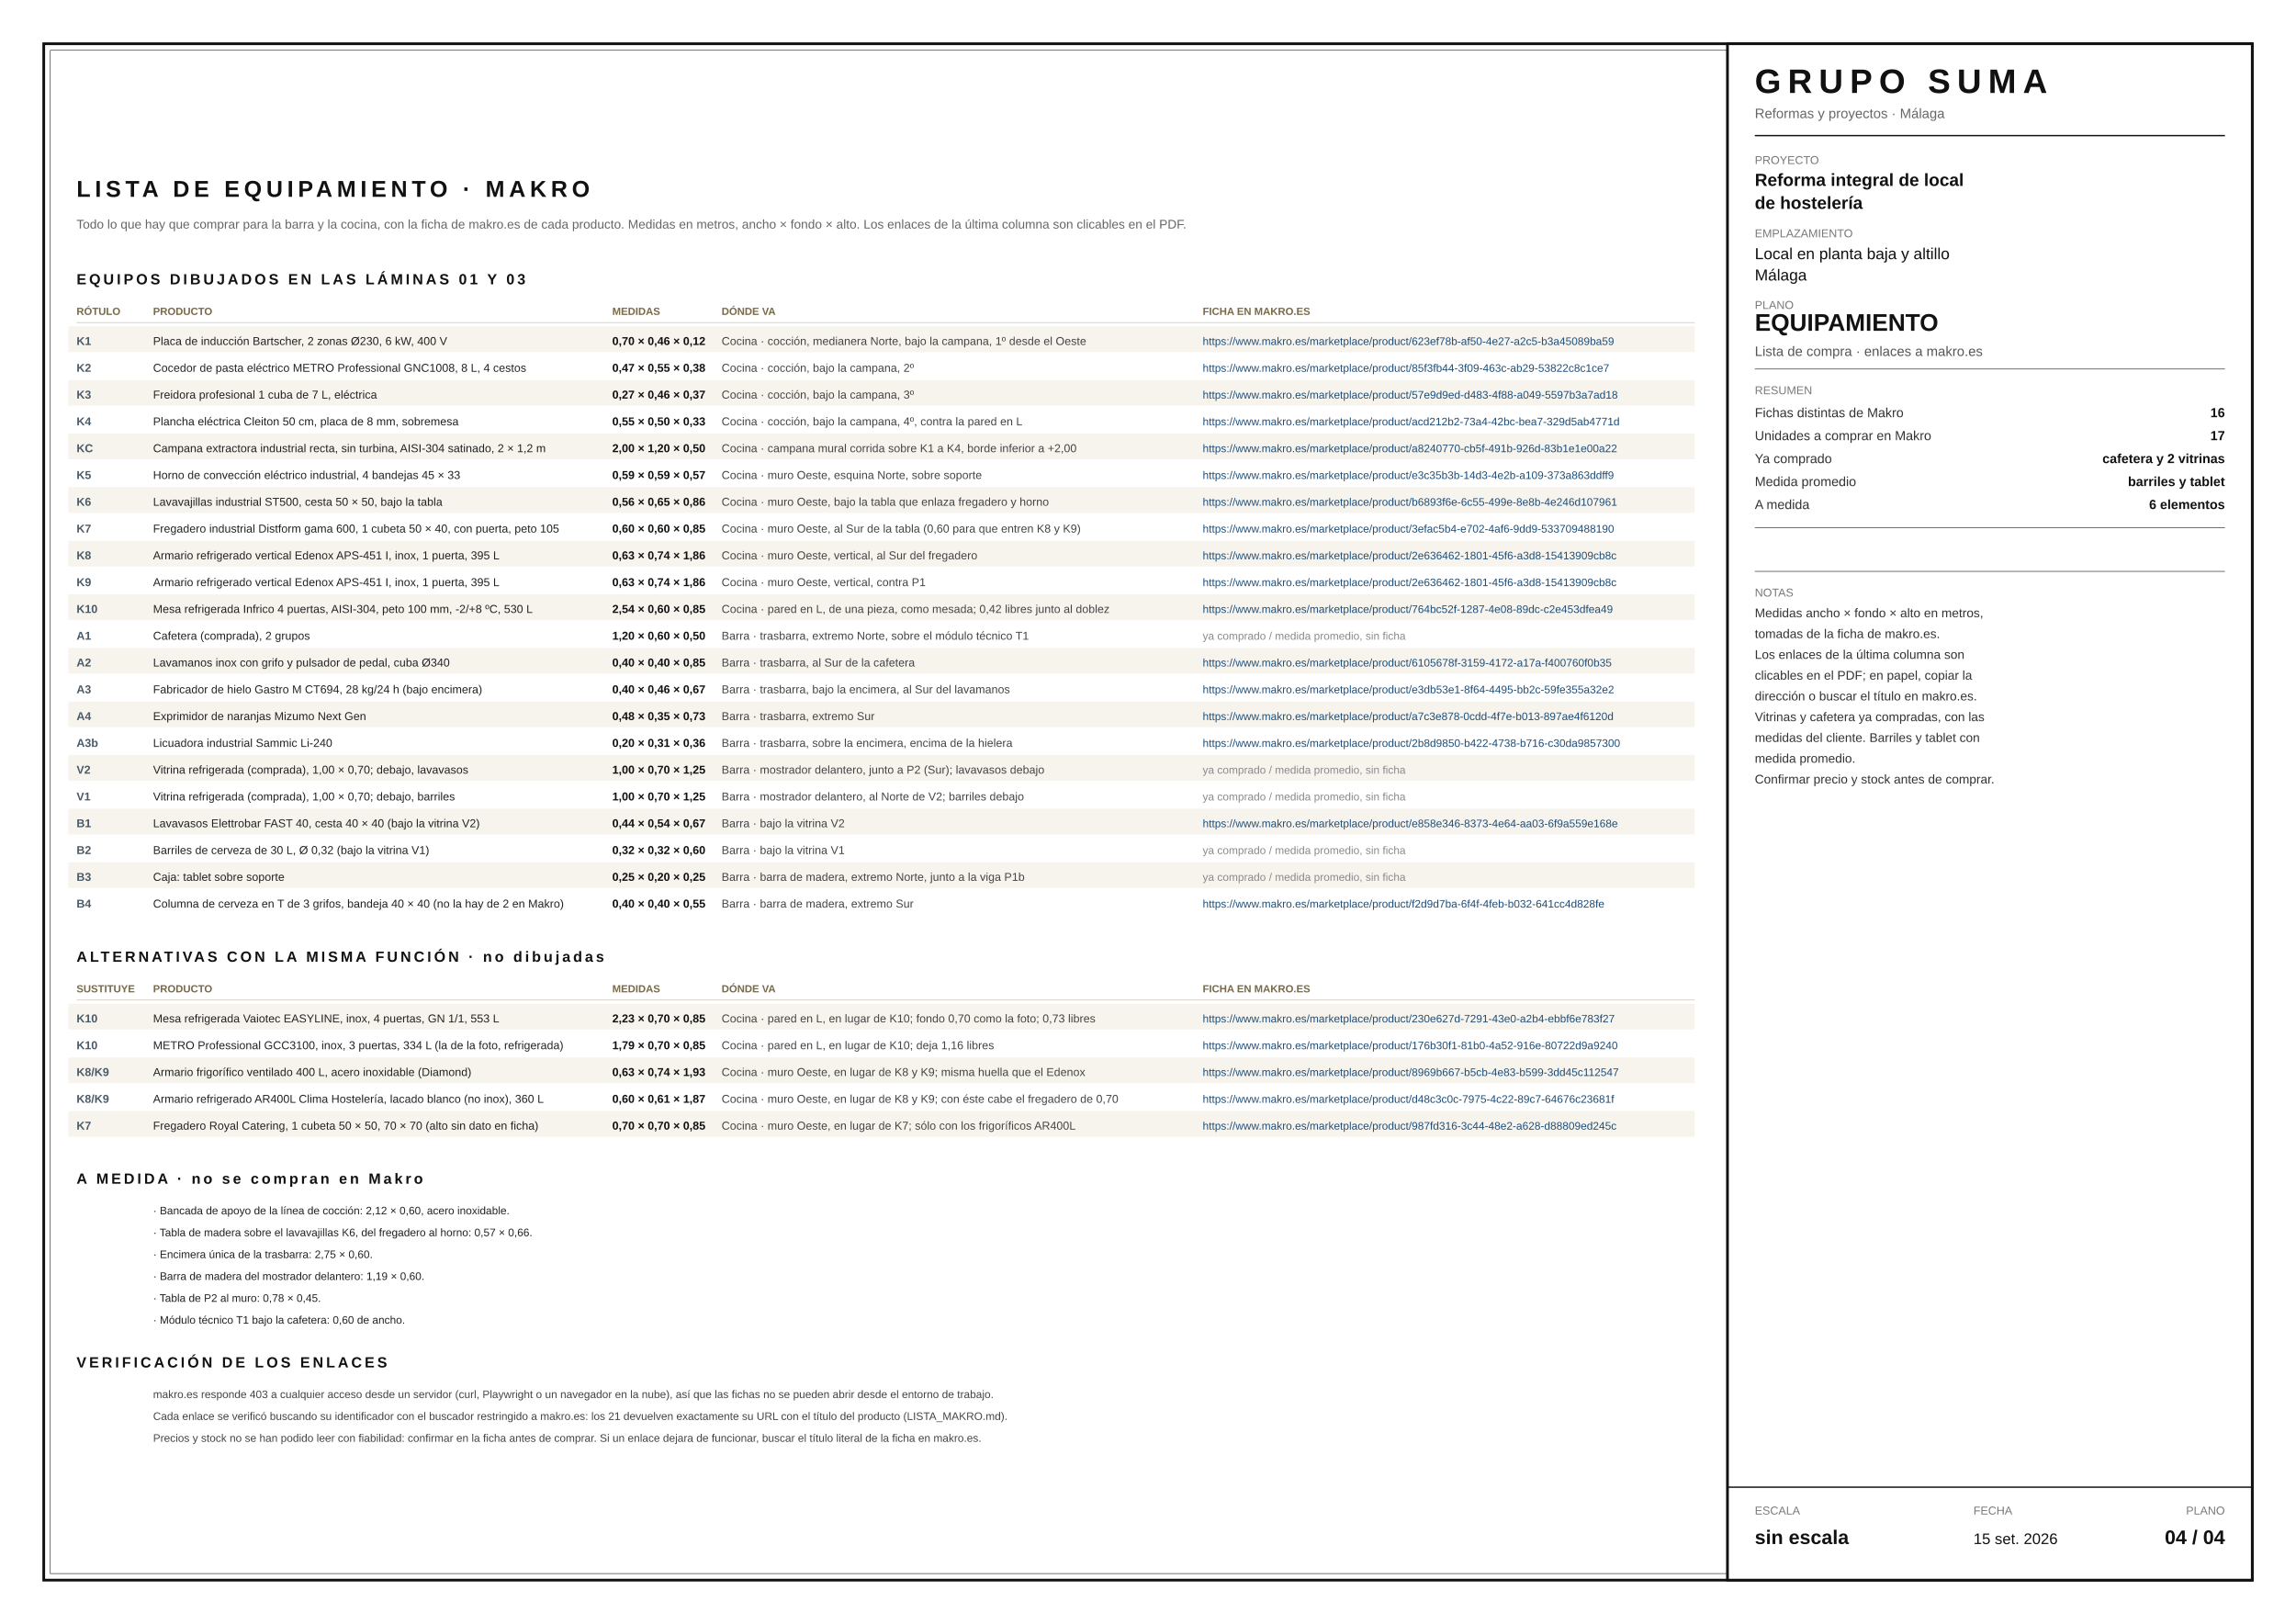
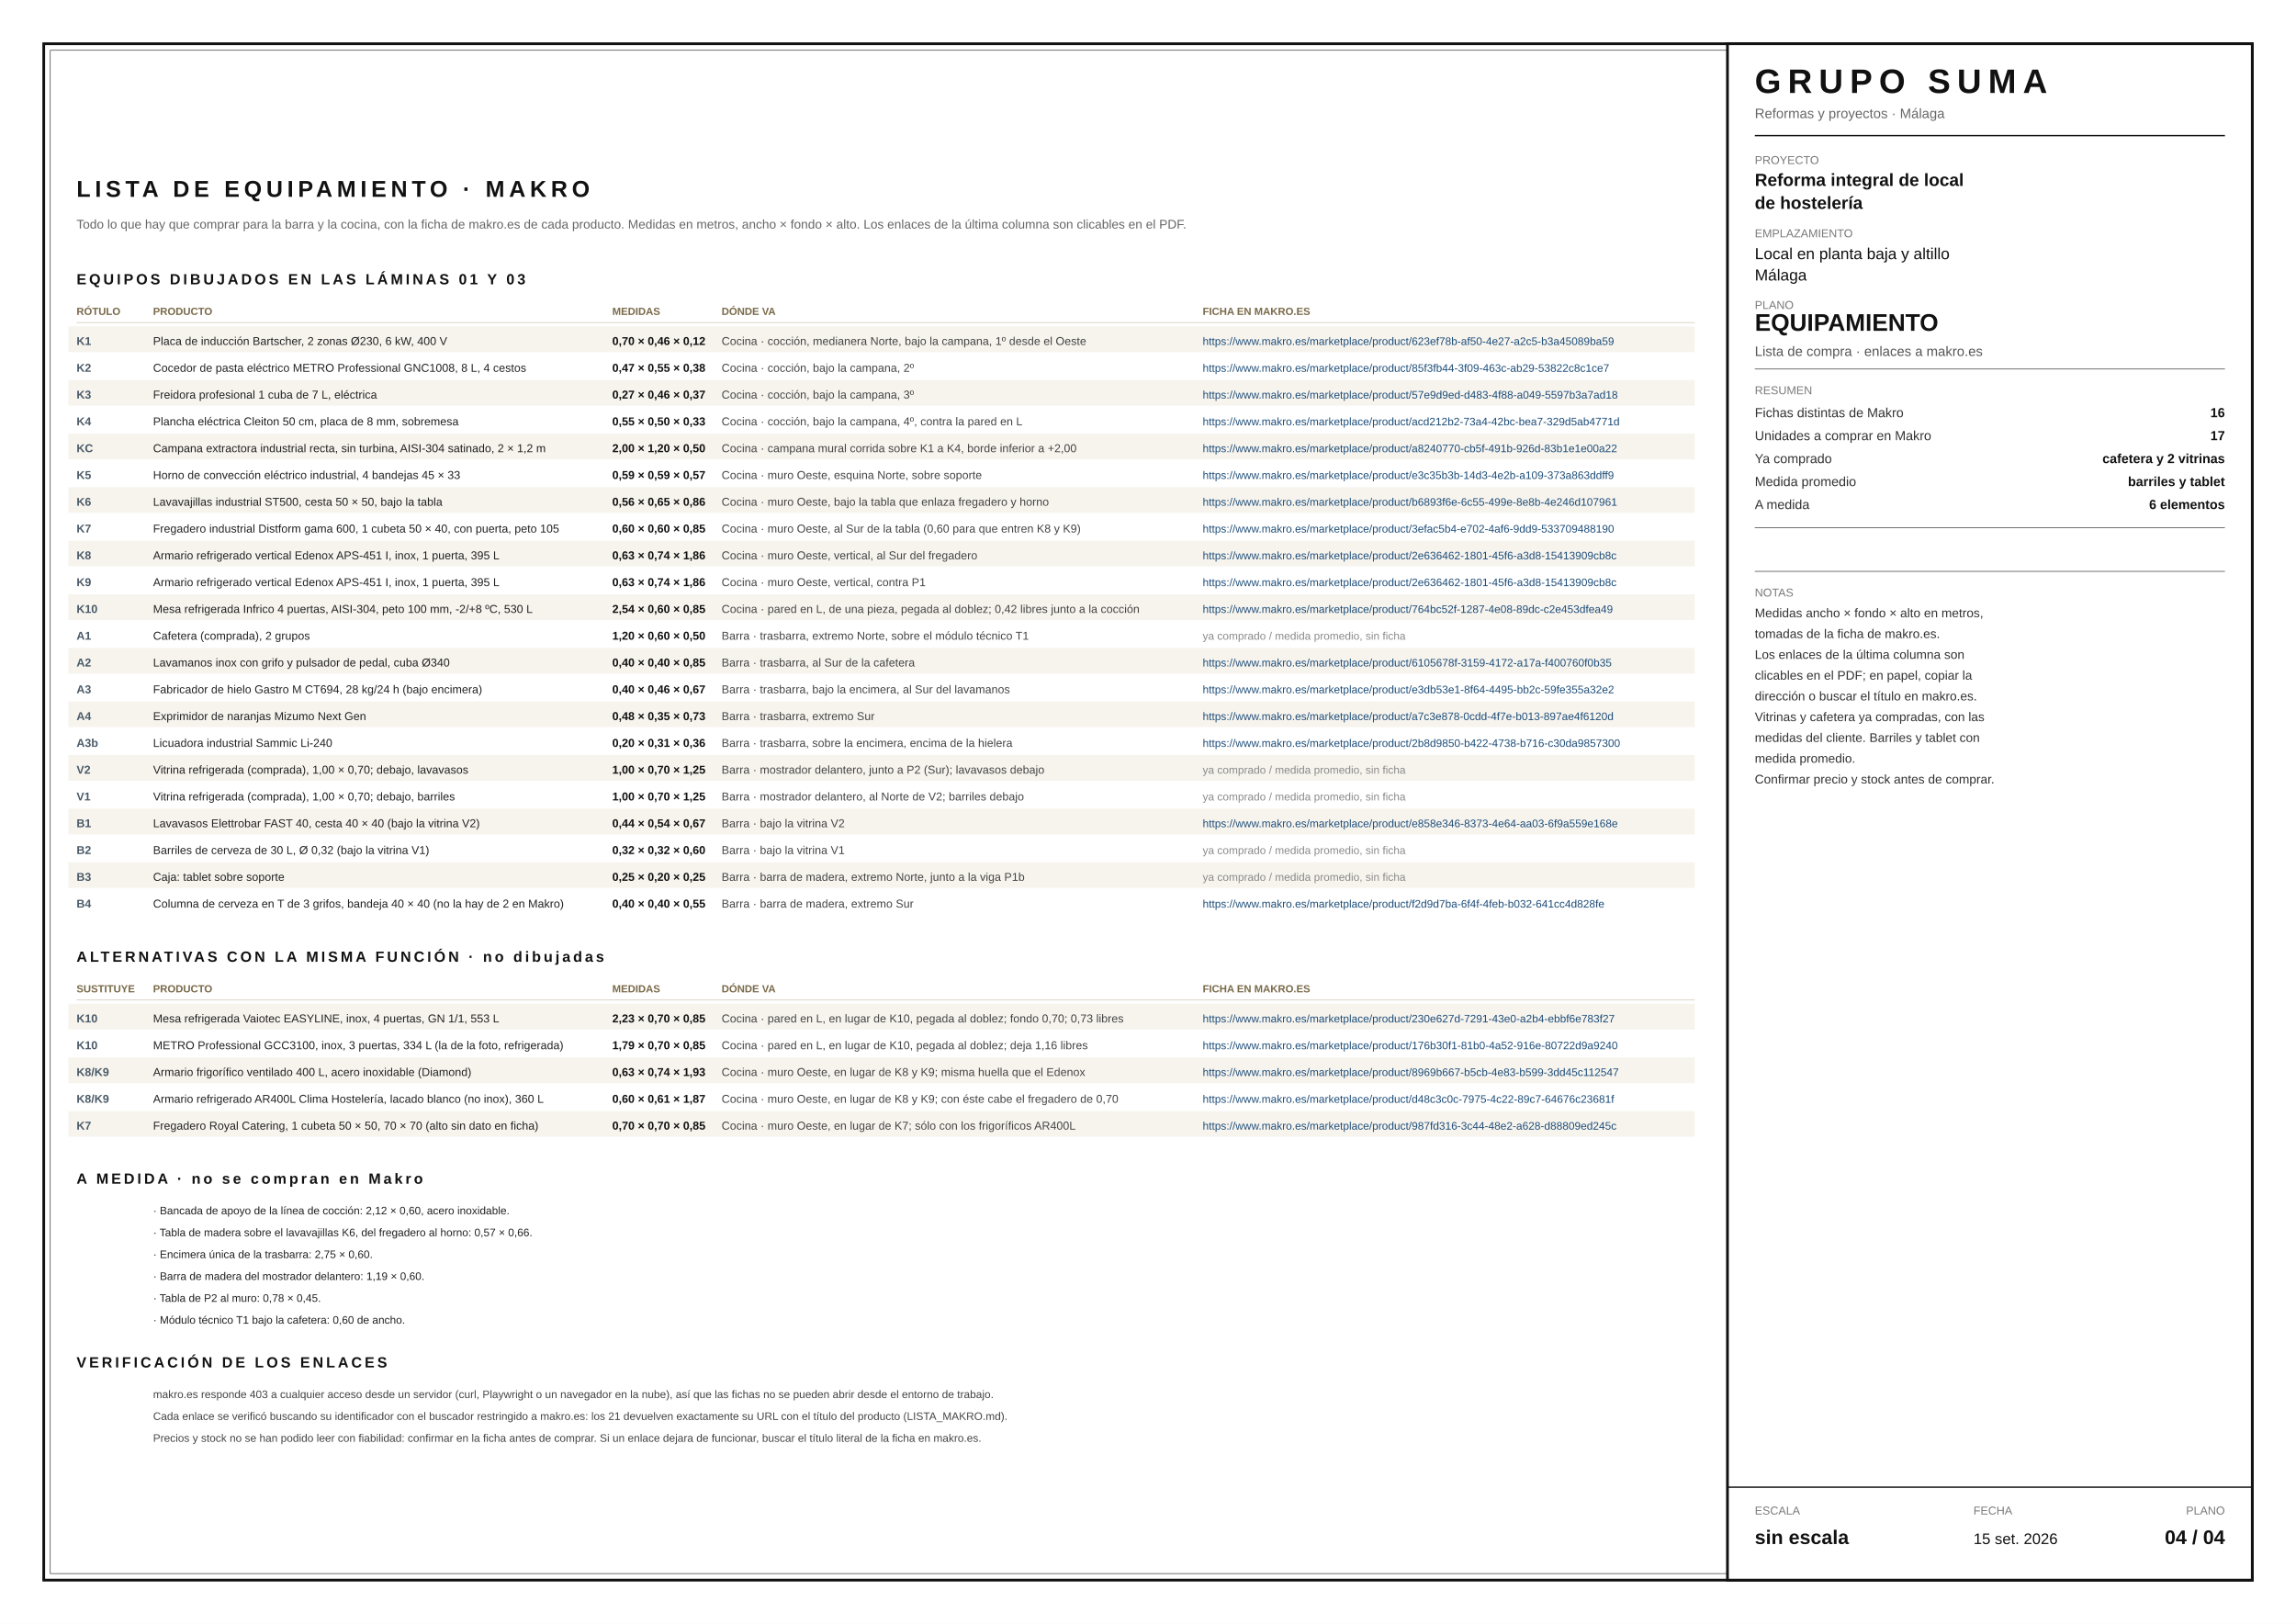
<svg xmlns="http://www.w3.org/2000/svg" width="420.0mm" height="297.0mm" viewBox="0 0 420.0 297.0">
  <rect width="420.0" height="297.0" fill="white" />
  <defs>
    <pattern id="doble" width="3.2" height="3.2" patternTransform="rotate(45)" patternUnits="userSpaceOnUse">
      <line x1="0" y1="0" x2="0" y2="3.2" stroke="#c3ced6" stroke-width="0.28" />
    </pattern>
    <pattern id="vacio" width="2.4" height="2.4" patternTransform="rotate(45)" patternUnits="userSpaceOnUse">
      <line x1="0" y1="0" x2="0" y2="2.4" stroke="#b9c6cf" stroke-width="0.35" />
    </pattern>
    <pattern id="horm" width="1.6" height="1.6" patternTransform="rotate(45)" patternUnits="userSpaceOnUse">
      <line x1="0" y1="0" x2="0" y2="1.6" stroke="#ffffff" stroke-width="0.30" />
    </pattern>
  </defs>
  <g id="hoja">
    <rect x="8.000" y="8.000" width="404.000" height="281.000" fill="none" stroke="#111111" stroke-width="0.5" />
    <rect x="9.200" y="9.200" width="401.600" height="278.600" fill="none" stroke="#111111" stroke-width="0.1" />
  </g>
  <g id="fondo">
    <rect x="12.500" y="59.700" width="297.500" height="4.700" fill="#f7f4ee" stroke="none" />
    <rect x="12.500" y="69.500" width="297.500" height="4.700" fill="#f7f4ee" stroke="none" />
    <rect x="12.500" y="79.300" width="297.500" height="4.700" fill="#f7f4ee" stroke="none" />
    <rect x="12.500" y="89.100" width="297.500" height="4.700" fill="#f7f4ee" stroke="none" />
    <rect x="12.500" y="98.900" width="297.500" height="4.700" fill="#f7f4ee" stroke="none" />
    <rect x="12.500" y="108.700" width="297.500" height="4.700" fill="#f7f4ee" stroke="none" />
    <rect x="12.500" y="118.500" width="297.500" height="4.700" fill="#f7f4ee" stroke="none" />
    <rect x="12.500" y="128.300" width="297.500" height="4.700" fill="#f7f4ee" stroke="none" />
    <rect x="12.500" y="138.100" width="297.500" height="4.700" fill="#f7f4ee" stroke="none" />
    <rect x="12.500" y="147.900" width="297.500" height="4.700" fill="#f7f4ee" stroke="none" />
    <rect x="12.500" y="157.700" width="297.500" height="4.700" fill="#f7f4ee" stroke="none" />
    <rect x="12.500" y="183.600" width="297.500" height="4.700" fill="#f7f4ee" stroke="none" />
    <rect x="12.500" y="193.400" width="297.500" height="4.700" fill="#f7f4ee" stroke="none" />
    <rect x="12.500" y="203.200" width="297.500" height="4.700" fill="#f7f4ee" stroke="none" />
  </g>
  <g id="rotulos">
    <text x="14.000" y="36.000" font-size="4.2" text-anchor="start" fill="#111111" font-family="Liberation Sans, Arial, sans-serif" font-weight="bold" letter-spacing="0.8">LISTA DE EQUIPAMIENTO  ·  MAKRO</text>
    <text x="14.000" y="41.800" font-size="2.3" text-anchor="start" fill="#666666" font-family="Liberation Sans, Arial, sans-serif" font-weight="normal">Todo lo que hay que comprar para la barra y la cocina, con la ficha de makro.es de cada producto. Medidas en metros, ancho × fondo × alto. Los enlaces de la última columna son clicables en el PDF.</text>
    <text x="14.000" y="52.000" font-size="2.7" text-anchor="start" fill="#111111" font-family="Liberation Sans, Arial, sans-serif" font-weight="bold" letter-spacing="0.5">EQUIPOS DIBUJADOS EN LAS LÁMINAS 01 Y 03</text>
    <text x="14.000" y="57.600" font-size="1.9" text-anchor="start" fill="#7a6a4a" font-family="Liberation Sans, Arial, sans-serif" font-weight="bold">RÓTULO</text>
    <text x="28.000" y="57.600" font-size="1.9" text-anchor="start" fill="#7a6a4a" font-family="Liberation Sans, Arial, sans-serif" font-weight="bold">PRODUCTO</text>
    <text x="112.000" y="57.600" font-size="1.9" text-anchor="start" fill="#7a6a4a" font-family="Liberation Sans, Arial, sans-serif" font-weight="bold">MEDIDAS</text>
    <text x="132.000" y="57.600" font-size="1.9" text-anchor="start" fill="#7a6a4a" font-family="Liberation Sans, Arial, sans-serif" font-weight="bold">DÓNDE VA</text>
    <text x="220.000" y="57.600" font-size="1.9" text-anchor="start" fill="#7a6a4a" font-family="Liberation Sans, Arial, sans-serif" font-weight="bold">FICHA EN MAKRO.ES</text>
    <line x1="14.000" y1="59.000" x2="310.000" y2="59.000" stroke="#cfc6b6" stroke-width="0.13" />
    <text x="14.000" y="63.100" font-size="2.1" text-anchor="start" fill="#4a5a68" font-family="Liberation Sans, Arial, sans-serif" font-weight="bold">K1</text>
    <text x="28.000" y="63.100" font-size="2.1" text-anchor="start" fill="#222222" font-family="Liberation Sans, Arial, sans-serif" font-weight="normal">Placa de inducción Bartscher, 2 zonas Ø230, 6 kW, 400 V</text>
    <text x="112.000" y="63.100" font-size="2.1" text-anchor="start" fill="#111111" font-family="Liberation Sans, Arial, sans-serif" font-weight="bold">0,70 × 0,46 × 0,12</text>
    <text x="132.000" y="63.100" font-size="2.1" text-anchor="start" fill="#444444" font-family="Liberation Sans, Arial, sans-serif" font-weight="normal">Cocina · cocción, medianera Norte, bajo la campana, 1º desde el Oeste</text>
    <text x="220.000" y="63.100" font-size="2.0" text-anchor="start" fill="#1f4e79" font-family="Liberation Sans, Arial, sans-serif" font-weight="normal">https://www.makro.es/marketplace/product/623ef78b-af50-4e27-a2c5-b3a45089ba59</text>
    <text x="14.000" y="68.000" font-size="2.1" text-anchor="start" fill="#4a5a68" font-family="Liberation Sans, Arial, sans-serif" font-weight="bold">K2</text>
    <text x="28.000" y="68.000" font-size="2.1" text-anchor="start" fill="#222222" font-family="Liberation Sans, Arial, sans-serif" font-weight="normal">Cocedor de pasta eléctrico METRO Professional GNC1008, 8 L, 4 cestos</text>
    <text x="112.000" y="68.000" font-size="2.1" text-anchor="start" fill="#111111" font-family="Liberation Sans, Arial, sans-serif" font-weight="bold">0,47 × 0,55 × 0,38</text>
    <text x="132.000" y="68.000" font-size="2.1" text-anchor="start" fill="#444444" font-family="Liberation Sans, Arial, sans-serif" font-weight="normal">Cocina · cocción, bajo la campana, 2º</text>
    <text x="220.000" y="68.000" font-size="2.0" text-anchor="start" fill="#1f4e79" font-family="Liberation Sans, Arial, sans-serif" font-weight="normal">https://www.makro.es/marketplace/product/85f3fb44-3f09-463c-ab29-53822c8c1ce7</text>
    <text x="14.000" y="72.900" font-size="2.1" text-anchor="start" fill="#4a5a68" font-family="Liberation Sans, Arial, sans-serif" font-weight="bold">K3</text>
    <text x="28.000" y="72.900" font-size="2.1" text-anchor="start" fill="#222222" font-family="Liberation Sans, Arial, sans-serif" font-weight="normal">Freidora profesional 1 cuba de 7 L, eléctrica</text>
    <text x="112.000" y="72.900" font-size="2.1" text-anchor="start" fill="#111111" font-family="Liberation Sans, Arial, sans-serif" font-weight="bold">0,27 × 0,46 × 0,37</text>
    <text x="132.000" y="72.900" font-size="2.1" text-anchor="start" fill="#444444" font-family="Liberation Sans, Arial, sans-serif" font-weight="normal">Cocina · cocción, bajo la campana, 3º</text>
    <text x="220.000" y="72.900" font-size="2.0" text-anchor="start" fill="#1f4e79" font-family="Liberation Sans, Arial, sans-serif" font-weight="normal">https://www.makro.es/marketplace/product/57e9d9ed-d483-4f88-a049-5597b3a7ad18</text>
    <text x="14.000" y="77.800" font-size="2.1" text-anchor="start" fill="#4a5a68" font-family="Liberation Sans, Arial, sans-serif" font-weight="bold">K4</text>
    <text x="28.000" y="77.800" font-size="2.1" text-anchor="start" fill="#222222" font-family="Liberation Sans, Arial, sans-serif" font-weight="normal">Plancha eléctrica Cleiton 50 cm, placa de 8 mm, sobremesa</text>
    <text x="112.000" y="77.800" font-size="2.1" text-anchor="start" fill="#111111" font-family="Liberation Sans, Arial, sans-serif" font-weight="bold">0,55 × 0,50 × 0,33</text>
    <text x="132.000" y="77.800" font-size="2.1" text-anchor="start" fill="#444444" font-family="Liberation Sans, Arial, sans-serif" font-weight="normal">Cocina · cocción, bajo la campana, 4º, contra la pared en L</text>
    <text x="220.000" y="77.800" font-size="2.0" text-anchor="start" fill="#1f4e79" font-family="Liberation Sans, Arial, sans-serif" font-weight="normal">https://www.makro.es/marketplace/product/acd212b2-73a4-42bc-bea7-329d5ab4771d</text>
    <text x="14.000" y="82.700" font-size="2.1" text-anchor="start" fill="#4a5a68" font-family="Liberation Sans, Arial, sans-serif" font-weight="bold">KC</text>
    <text x="28.000" y="82.700" font-size="2.1" text-anchor="start" fill="#222222" font-family="Liberation Sans, Arial, sans-serif" font-weight="normal">Campana extractora industrial recta, sin turbina, AISI-304 satinado, 2 × 1,2 m</text>
    <text x="112.000" y="82.700" font-size="2.1" text-anchor="start" fill="#111111" font-family="Liberation Sans, Arial, sans-serif" font-weight="bold">2,00 × 1,20 × 0,50</text>
    <text x="132.000" y="82.700" font-size="2.1" text-anchor="start" fill="#444444" font-family="Liberation Sans, Arial, sans-serif" font-weight="normal">Cocina · campana mural corrida sobre K1 a K4, borde inferior a +2,00</text>
    <text x="220.000" y="82.700" font-size="2.0" text-anchor="start" fill="#1f4e79" font-family="Liberation Sans, Arial, sans-serif" font-weight="normal">https://www.makro.es/marketplace/product/a8240770-cb5f-491b-926d-83b1e1e00a22</text>
    <text x="14.000" y="87.600" font-size="2.1" text-anchor="start" fill="#4a5a68" font-family="Liberation Sans, Arial, sans-serif" font-weight="bold">K5</text>
    <text x="28.000" y="87.600" font-size="2.1" text-anchor="start" fill="#222222" font-family="Liberation Sans, Arial, sans-serif" font-weight="normal">Horno de convección eléctrico industrial, 4 bandejas 45 × 33</text>
    <text x="112.000" y="87.600" font-size="2.1" text-anchor="start" fill="#111111" font-family="Liberation Sans, Arial, sans-serif" font-weight="bold">0,59 × 0,59 × 0,57</text>
    <text x="132.000" y="87.600" font-size="2.1" text-anchor="start" fill="#444444" font-family="Liberation Sans, Arial, sans-serif" font-weight="normal">Cocina · muro Oeste, esquina Norte, sobre soporte</text>
    <text x="220.000" y="87.600" font-size="2.0" text-anchor="start" fill="#1f4e79" font-family="Liberation Sans, Arial, sans-serif" font-weight="normal">https://www.makro.es/marketplace/product/e3c35b3b-14d3-4e2b-a109-373a863ddff9</text>
    <text x="14.000" y="92.500" font-size="2.1" text-anchor="start" fill="#4a5a68" font-family="Liberation Sans, Arial, sans-serif" font-weight="bold">K6</text>
    <text x="28.000" y="92.500" font-size="2.1" text-anchor="start" fill="#222222" font-family="Liberation Sans, Arial, sans-serif" font-weight="normal">Lavavajillas industrial ST500, cesta 50 × 50, bajo la tabla</text>
    <text x="112.000" y="92.500" font-size="2.1" text-anchor="start" fill="#111111" font-family="Liberation Sans, Arial, sans-serif" font-weight="bold">0,56 × 0,65 × 0,86</text>
    <text x="132.000" y="92.500" font-size="2.1" text-anchor="start" fill="#444444" font-family="Liberation Sans, Arial, sans-serif" font-weight="normal">Cocina · muro Oeste, bajo la tabla que enlaza fregadero y horno</text>
    <text x="220.000" y="92.500" font-size="2.0" text-anchor="start" fill="#1f4e79" font-family="Liberation Sans, Arial, sans-serif" font-weight="normal">https://www.makro.es/marketplace/product/b6893f6e-6c55-499e-8e8b-4e246d107961</text>
    <text x="14.000" y="97.400" font-size="2.1" text-anchor="start" fill="#4a5a68" font-family="Liberation Sans, Arial, sans-serif" font-weight="bold">K7</text>
    <text x="28.000" y="97.400" font-size="2.1" text-anchor="start" fill="#222222" font-family="Liberation Sans, Arial, sans-serif" font-weight="normal">Fregadero industrial Distform gama 600, 1 cubeta 50 × 40, con puerta, peto 105</text>
    <text x="112.000" y="97.400" font-size="2.1" text-anchor="start" fill="#111111" font-family="Liberation Sans, Arial, sans-serif" font-weight="bold">0,60 × 0,60 × 0,85</text>
    <text x="132.000" y="97.400" font-size="2.1" text-anchor="start" fill="#444444" font-family="Liberation Sans, Arial, sans-serif" font-weight="normal">Cocina · muro Oeste, al Sur de la tabla (0,60 para que entren K8 y K9)</text>
    <text x="220.000" y="97.400" font-size="2.0" text-anchor="start" fill="#1f4e79" font-family="Liberation Sans, Arial, sans-serif" font-weight="normal">https://www.makro.es/marketplace/product/3efac5b4-e702-4af6-9dd9-533709488190</text>
    <text x="14.000" y="102.300" font-size="2.1" text-anchor="start" fill="#4a5a68" font-family="Liberation Sans, Arial, sans-serif" font-weight="bold">K8</text>
    <text x="28.000" y="102.300" font-size="2.1" text-anchor="start" fill="#222222" font-family="Liberation Sans, Arial, sans-serif" font-weight="normal">Armario refrigerado vertical Edenox APS-451 I, inox, 1 puerta, 395 L</text>
    <text x="112.000" y="102.300" font-size="2.1" text-anchor="start" fill="#111111" font-family="Liberation Sans, Arial, sans-serif" font-weight="bold">0,63 × 0,74 × 1,86</text>
    <text x="132.000" y="102.300" font-size="2.1" text-anchor="start" fill="#444444" font-family="Liberation Sans, Arial, sans-serif" font-weight="normal">Cocina · muro Oeste, vertical, al Sur del fregadero</text>
    <text x="220.000" y="102.300" font-size="2.0" text-anchor="start" fill="#1f4e79" font-family="Liberation Sans, Arial, sans-serif" font-weight="normal">https://www.makro.es/marketplace/product/2e636462-1801-45f6-a3d8-15413909cb8c</text>
    <text x="14.000" y="107.200" font-size="2.1" text-anchor="start" fill="#4a5a68" font-family="Liberation Sans, Arial, sans-serif" font-weight="bold">K9</text>
    <text x="28.000" y="107.200" font-size="2.1" text-anchor="start" fill="#222222" font-family="Liberation Sans, Arial, sans-serif" font-weight="normal">Armario refrigerado vertical Edenox APS-451 I, inox, 1 puerta, 395 L</text>
    <text x="112.000" y="107.200" font-size="2.1" text-anchor="start" fill="#111111" font-family="Liberation Sans, Arial, sans-serif" font-weight="bold">0,63 × 0,74 × 1,86</text>
    <text x="132.000" y="107.200" font-size="2.1" text-anchor="start" fill="#444444" font-family="Liberation Sans, Arial, sans-serif" font-weight="normal">Cocina · muro Oeste, vertical, contra P1</text>
    <text x="220.000" y="107.200" font-size="2.0" text-anchor="start" fill="#1f4e79" font-family="Liberation Sans, Arial, sans-serif" font-weight="normal">https://www.makro.es/marketplace/product/2e636462-1801-45f6-a3d8-15413909cb8c</text>
    <text x="14.000" y="112.100" font-size="2.1" text-anchor="start" fill="#4a5a68" font-family="Liberation Sans, Arial, sans-serif" font-weight="bold">K10</text>
    <text x="28.000" y="112.100" font-size="2.1" text-anchor="start" fill="#222222" font-family="Liberation Sans, Arial, sans-serif" font-weight="normal">Mesa refrigerada Infrico 4 puertas, AISI-304, peto 100 mm, -2/+8 ºC, 530 L</text>
    <text x="112.000" y="112.100" font-size="2.1" text-anchor="start" fill="#111111" font-family="Liberation Sans, Arial, sans-serif" font-weight="bold">2,54 × 0,60 × 0,85</text>
-     <text x="132.000" y="112.100" font-size="2.1" text-anchor="start" fill="#444444" font-family="Liberation Sans, Arial, sans-serif" font-weight="normal">Cocina · pared en L, de una pieza, como mesada; 0,42 libres junto al doblez</text>
+     <text x="132.000" y="112.100" font-size="2.1" text-anchor="start" fill="#444444" font-family="Liberation Sans, Arial, sans-serif" font-weight="normal">Cocina · pared en L, de una pieza, pegada al doblez; 0,42 libres junto a la cocción</text>
    <text x="220.000" y="112.100" font-size="2.0" text-anchor="start" fill="#1f4e79" font-family="Liberation Sans, Arial, sans-serif" font-weight="normal">https://www.makro.es/marketplace/product/764bc52f-1287-4e08-89dc-c2e453dfea49</text>
    <text x="14.000" y="117.000" font-size="2.1" text-anchor="start" fill="#4a5a68" font-family="Liberation Sans, Arial, sans-serif" font-weight="bold">A1</text>
    <text x="28.000" y="117.000" font-size="2.1" text-anchor="start" fill="#222222" font-family="Liberation Sans, Arial, sans-serif" font-weight="normal">Cafetera (comprada), 2 grupos</text>
    <text x="112.000" y="117.000" font-size="2.1" text-anchor="start" fill="#111111" font-family="Liberation Sans, Arial, sans-serif" font-weight="bold">1,20 × 0,60 × 0,50</text>
    <text x="132.000" y="117.000" font-size="2.1" text-anchor="start" fill="#444444" font-family="Liberation Sans, Arial, sans-serif" font-weight="normal">Barra · trasbarra, extremo Norte, sobre el módulo técnico T1</text>
    <text x="220.000" y="117.000" font-size="2.0" text-anchor="start" fill="#8a8a8a" font-family="Liberation Sans, Arial, sans-serif" font-weight="normal">ya comprado / medida promedio, sin ficha</text>
    <text x="14.000" y="121.900" font-size="2.1" text-anchor="start" fill="#4a5a68" font-family="Liberation Sans, Arial, sans-serif" font-weight="bold">A2</text>
    <text x="28.000" y="121.900" font-size="2.1" text-anchor="start" fill="#222222" font-family="Liberation Sans, Arial, sans-serif" font-weight="normal">Lavamanos inox con grifo y pulsador de pedal, cuba Ø340</text>
    <text x="112.000" y="121.900" font-size="2.1" text-anchor="start" fill="#111111" font-family="Liberation Sans, Arial, sans-serif" font-weight="bold">0,40 × 0,40 × 0,85</text>
    <text x="132.000" y="121.900" font-size="2.1" text-anchor="start" fill="#444444" font-family="Liberation Sans, Arial, sans-serif" font-weight="normal">Barra · trasbarra, al Sur de la cafetera</text>
    <text x="220.000" y="121.900" font-size="2.0" text-anchor="start" fill="#1f4e79" font-family="Liberation Sans, Arial, sans-serif" font-weight="normal">https://www.makro.es/marketplace/product/6105678f-3159-4172-a17a-f400760f0b35</text>
    <text x="14.000" y="126.800" font-size="2.1" text-anchor="start" fill="#4a5a68" font-family="Liberation Sans, Arial, sans-serif" font-weight="bold">A3</text>
    <text x="28.000" y="126.800" font-size="2.1" text-anchor="start" fill="#222222" font-family="Liberation Sans, Arial, sans-serif" font-weight="normal">Fabricador de hielo Gastro M CT694, 28 kg/24 h (bajo encimera)</text>
    <text x="112.000" y="126.800" font-size="2.1" text-anchor="start" fill="#111111" font-family="Liberation Sans, Arial, sans-serif" font-weight="bold">0,40 × 0,46 × 0,67</text>
    <text x="132.000" y="126.800" font-size="2.1" text-anchor="start" fill="#444444" font-family="Liberation Sans, Arial, sans-serif" font-weight="normal">Barra · trasbarra, bajo la encimera, al Sur del lavamanos</text>
    <text x="220.000" y="126.800" font-size="2.0" text-anchor="start" fill="#1f4e79" font-family="Liberation Sans, Arial, sans-serif" font-weight="normal">https://www.makro.es/marketplace/product/e3db53e1-8f64-4495-bb2c-59fe355a32e2</text>
    <text x="14.000" y="131.700" font-size="2.1" text-anchor="start" fill="#4a5a68" font-family="Liberation Sans, Arial, sans-serif" font-weight="bold">A4</text>
    <text x="28.000" y="131.700" font-size="2.1" text-anchor="start" fill="#222222" font-family="Liberation Sans, Arial, sans-serif" font-weight="normal">Exprimidor de naranjas Mizumo Next Gen</text>
    <text x="112.000" y="131.700" font-size="2.1" text-anchor="start" fill="#111111" font-family="Liberation Sans, Arial, sans-serif" font-weight="bold">0,48 × 0,35 × 0,73</text>
    <text x="132.000" y="131.700" font-size="2.1" text-anchor="start" fill="#444444" font-family="Liberation Sans, Arial, sans-serif" font-weight="normal">Barra · trasbarra, extremo Sur</text>
    <text x="220.000" y="131.700" font-size="2.0" text-anchor="start" fill="#1f4e79" font-family="Liberation Sans, Arial, sans-serif" font-weight="normal">https://www.makro.es/marketplace/product/a7c3e878-0cdd-4f7e-b013-897ae4f6120d</text>
    <text x="14.000" y="136.600" font-size="2.1" text-anchor="start" fill="#4a5a68" font-family="Liberation Sans, Arial, sans-serif" font-weight="bold">A3b</text>
    <text x="28.000" y="136.600" font-size="2.1" text-anchor="start" fill="#222222" font-family="Liberation Sans, Arial, sans-serif" font-weight="normal">Licuadora industrial Sammic Li-240</text>
    <text x="112.000" y="136.600" font-size="2.1" text-anchor="start" fill="#111111" font-family="Liberation Sans, Arial, sans-serif" font-weight="bold">0,20 × 0,31 × 0,36</text>
    <text x="132.000" y="136.600" font-size="2.1" text-anchor="start" fill="#444444" font-family="Liberation Sans, Arial, sans-serif" font-weight="normal">Barra · trasbarra, sobre la encimera, encima de la hielera</text>
    <text x="220.000" y="136.600" font-size="2.0" text-anchor="start" fill="#1f4e79" font-family="Liberation Sans, Arial, sans-serif" font-weight="normal">https://www.makro.es/marketplace/product/2b8d9850-b422-4738-b716-c30da9857300</text>
    <text x="14.000" y="141.500" font-size="2.1" text-anchor="start" fill="#4a5a68" font-family="Liberation Sans, Arial, sans-serif" font-weight="bold">V2</text>
    <text x="28.000" y="141.500" font-size="2.1" text-anchor="start" fill="#222222" font-family="Liberation Sans, Arial, sans-serif" font-weight="normal">Vitrina refrigerada (comprada), 1,00 × 0,70; debajo, lavavasos</text>
    <text x="112.000" y="141.500" font-size="2.1" text-anchor="start" fill="#111111" font-family="Liberation Sans, Arial, sans-serif" font-weight="bold">1,00 × 0,70 × 1,25</text>
    <text x="132.000" y="141.500" font-size="2.1" text-anchor="start" fill="#444444" font-family="Liberation Sans, Arial, sans-serif" font-weight="normal">Barra · mostrador delantero, junto a P2 (Sur); lavavasos debajo</text>
    <text x="220.000" y="141.500" font-size="2.0" text-anchor="start" fill="#8a8a8a" font-family="Liberation Sans, Arial, sans-serif" font-weight="normal">ya comprado / medida promedio, sin ficha</text>
    <text x="14.000" y="146.400" font-size="2.1" text-anchor="start" fill="#4a5a68" font-family="Liberation Sans, Arial, sans-serif" font-weight="bold">V1</text>
    <text x="28.000" y="146.400" font-size="2.1" text-anchor="start" fill="#222222" font-family="Liberation Sans, Arial, sans-serif" font-weight="normal">Vitrina refrigerada (comprada), 1,00 × 0,70; debajo, barriles</text>
    <text x="112.000" y="146.400" font-size="2.1" text-anchor="start" fill="#111111" font-family="Liberation Sans, Arial, sans-serif" font-weight="bold">1,00 × 0,70 × 1,25</text>
    <text x="132.000" y="146.400" font-size="2.1" text-anchor="start" fill="#444444" font-family="Liberation Sans, Arial, sans-serif" font-weight="normal">Barra · mostrador delantero, al Norte de V2; barriles debajo</text>
    <text x="220.000" y="146.400" font-size="2.0" text-anchor="start" fill="#8a8a8a" font-family="Liberation Sans, Arial, sans-serif" font-weight="normal">ya comprado / medida promedio, sin ficha</text>
    <text x="14.000" y="151.300" font-size="2.1" text-anchor="start" fill="#4a5a68" font-family="Liberation Sans, Arial, sans-serif" font-weight="bold">B1</text>
    <text x="28.000" y="151.300" font-size="2.1" text-anchor="start" fill="#222222" font-family="Liberation Sans, Arial, sans-serif" font-weight="normal">Lavavasos Elettrobar FAST 40, cesta 40 × 40 (bajo la vitrina V2)</text>
    <text x="112.000" y="151.300" font-size="2.1" text-anchor="start" fill="#111111" font-family="Liberation Sans, Arial, sans-serif" font-weight="bold">0,44 × 0,54 × 0,67</text>
    <text x="132.000" y="151.300" font-size="2.1" text-anchor="start" fill="#444444" font-family="Liberation Sans, Arial, sans-serif" font-weight="normal">Barra · bajo la vitrina V2</text>
    <text x="220.000" y="151.300" font-size="2.0" text-anchor="start" fill="#1f4e79" font-family="Liberation Sans, Arial, sans-serif" font-weight="normal">https://www.makro.es/marketplace/product/e858e346-8373-4e64-aa03-6f9a559e168e</text>
    <text x="14.000" y="156.200" font-size="2.1" text-anchor="start" fill="#4a5a68" font-family="Liberation Sans, Arial, sans-serif" font-weight="bold">B2</text>
    <text x="28.000" y="156.200" font-size="2.1" text-anchor="start" fill="#222222" font-family="Liberation Sans, Arial, sans-serif" font-weight="normal">Barriles de cerveza de 30 L, Ø 0,32 (bajo la vitrina V1)</text>
    <text x="112.000" y="156.200" font-size="2.1" text-anchor="start" fill="#111111" font-family="Liberation Sans, Arial, sans-serif" font-weight="bold">0,32 × 0,32 × 0,60</text>
    <text x="132.000" y="156.200" font-size="2.1" text-anchor="start" fill="#444444" font-family="Liberation Sans, Arial, sans-serif" font-weight="normal">Barra · bajo la vitrina V1</text>
    <text x="220.000" y="156.200" font-size="2.0" text-anchor="start" fill="#8a8a8a" font-family="Liberation Sans, Arial, sans-serif" font-weight="normal">ya comprado / medida promedio, sin ficha</text>
    <text x="14.000" y="161.100" font-size="2.1" text-anchor="start" fill="#4a5a68" font-family="Liberation Sans, Arial, sans-serif" font-weight="bold">B3</text>
    <text x="28.000" y="161.100" font-size="2.1" text-anchor="start" fill="#222222" font-family="Liberation Sans, Arial, sans-serif" font-weight="normal">Caja: tablet sobre soporte</text>
    <text x="112.000" y="161.100" font-size="2.1" text-anchor="start" fill="#111111" font-family="Liberation Sans, Arial, sans-serif" font-weight="bold">0,25 × 0,20 × 0,25</text>
    <text x="132.000" y="161.100" font-size="2.1" text-anchor="start" fill="#444444" font-family="Liberation Sans, Arial, sans-serif" font-weight="normal">Barra · barra de madera, extremo Norte, junto a la viga P1b</text>
    <text x="220.000" y="161.100" font-size="2.0" text-anchor="start" fill="#8a8a8a" font-family="Liberation Sans, Arial, sans-serif" font-weight="normal">ya comprado / medida promedio, sin ficha</text>
    <text x="14.000" y="166.000" font-size="2.1" text-anchor="start" fill="#4a5a68" font-family="Liberation Sans, Arial, sans-serif" font-weight="bold">B4</text>
    <text x="28.000" y="166.000" font-size="2.1" text-anchor="start" fill="#222222" font-family="Liberation Sans, Arial, sans-serif" font-weight="normal">Columna de cerveza en T de 3 grifos, bandeja 40 × 40 (no la hay de 2 en Makro)</text>
    <text x="112.000" y="166.000" font-size="2.1" text-anchor="start" fill="#111111" font-family="Liberation Sans, Arial, sans-serif" font-weight="bold">0,40 × 0,40 × 0,55</text>
    <text x="132.000" y="166.000" font-size="2.1" text-anchor="start" fill="#444444" font-family="Liberation Sans, Arial, sans-serif" font-weight="normal">Barra · barra de madera, extremo Sur</text>
    <text x="220.000" y="166.000" font-size="2.0" text-anchor="start" fill="#1f4e79" font-family="Liberation Sans, Arial, sans-serif" font-weight="normal">https://www.makro.es/marketplace/product/f2d9d7ba-6f4f-4feb-b032-641cc4d828fe</text>
    <text x="14.000" y="175.900" font-size="2.7" text-anchor="start" fill="#111111" font-family="Liberation Sans, Arial, sans-serif" font-weight="bold" letter-spacing="0.5">ALTERNATIVAS CON LA MISMA FUNCIÓN  ·  no dibujadas</text>
    <text x="14.000" y="181.500" font-size="1.9" text-anchor="start" fill="#7a6a4a" font-family="Liberation Sans, Arial, sans-serif" font-weight="bold">SUSTITUYE</text>
    <text x="28.000" y="181.500" font-size="1.9" text-anchor="start" fill="#7a6a4a" font-family="Liberation Sans, Arial, sans-serif" font-weight="bold">PRODUCTO</text>
    <text x="112.000" y="181.500" font-size="1.9" text-anchor="start" fill="#7a6a4a" font-family="Liberation Sans, Arial, sans-serif" font-weight="bold">MEDIDAS</text>
    <text x="132.000" y="181.500" font-size="1.9" text-anchor="start" fill="#7a6a4a" font-family="Liberation Sans, Arial, sans-serif" font-weight="bold">DÓNDE VA</text>
    <text x="220.000" y="181.500" font-size="1.9" text-anchor="start" fill="#7a6a4a" font-family="Liberation Sans, Arial, sans-serif" font-weight="bold">FICHA EN MAKRO.ES</text>
    <line x1="14.000" y1="182.900" x2="310.000" y2="182.900" stroke="#cfc6b6" stroke-width="0.13" />
    <text x="14.000" y="187.000" font-size="2.1" text-anchor="start" fill="#4a5a68" font-family="Liberation Sans, Arial, sans-serif" font-weight="bold">K10</text>
    <text x="28.000" y="187.000" font-size="2.1" text-anchor="start" fill="#222222" font-family="Liberation Sans, Arial, sans-serif" font-weight="normal">Mesa refrigerada Vaiotec EASYLINE, inox, 4 puertas, GN 1/1, 553 L</text>
    <text x="112.000" y="187.000" font-size="2.1" text-anchor="start" fill="#111111" font-family="Liberation Sans, Arial, sans-serif" font-weight="bold">2,23 × 0,70 × 0,85</text>
-     <text x="132.000" y="187.000" font-size="2.1" text-anchor="start" fill="#444444" font-family="Liberation Sans, Arial, sans-serif" font-weight="normal">Cocina · pared en L, en lugar de K10; fondo 0,70 como la foto; 0,73 libres</text>
+     <text x="132.000" y="187.000" font-size="2.1" text-anchor="start" fill="#444444" font-family="Liberation Sans, Arial, sans-serif" font-weight="normal">Cocina · pared en L, en lugar de K10, pegada al doblez; fondo 0,70; 0,73 libres</text>
    <text x="220.000" y="187.000" font-size="2.0" text-anchor="start" fill="#1f4e79" font-family="Liberation Sans, Arial, sans-serif" font-weight="normal">https://www.makro.es/marketplace/product/230e627d-7291-43e0-a2b4-ebbf6e783f27</text>
    <text x="14.000" y="191.900" font-size="2.1" text-anchor="start" fill="#4a5a68" font-family="Liberation Sans, Arial, sans-serif" font-weight="bold">K10</text>
    <text x="28.000" y="191.900" font-size="2.1" text-anchor="start" fill="#222222" font-family="Liberation Sans, Arial, sans-serif" font-weight="normal">METRO Professional GCC3100, inox, 3 puertas, 334 L (la de la foto, refrigerada)</text>
    <text x="112.000" y="191.900" font-size="2.1" text-anchor="start" fill="#111111" font-family="Liberation Sans, Arial, sans-serif" font-weight="bold">1,79 × 0,70 × 0,85</text>
-     <text x="132.000" y="191.900" font-size="2.1" text-anchor="start" fill="#444444" font-family="Liberation Sans, Arial, sans-serif" font-weight="normal">Cocina · pared en L, en lugar de K10; deja 1,16 libres</text>
+     <text x="132.000" y="191.900" font-size="2.1" text-anchor="start" fill="#444444" font-family="Liberation Sans, Arial, sans-serif" font-weight="normal">Cocina · pared en L, en lugar de K10, pegada al doblez; deja 1,16 libres</text>
    <text x="220.000" y="191.900" font-size="2.0" text-anchor="start" fill="#1f4e79" font-family="Liberation Sans, Arial, sans-serif" font-weight="normal">https://www.makro.es/marketplace/product/176b30f1-81b0-4a52-916e-80722d9a9240</text>
    <text x="14.000" y="196.800" font-size="2.1" text-anchor="start" fill="#4a5a68" font-family="Liberation Sans, Arial, sans-serif" font-weight="bold">K8/K9</text>
    <text x="28.000" y="196.800" font-size="2.1" text-anchor="start" fill="#222222" font-family="Liberation Sans, Arial, sans-serif" font-weight="normal">Armario frigorífico ventilado 400 L, acero inoxidable (Diamond)</text>
    <text x="112.000" y="196.800" font-size="2.1" text-anchor="start" fill="#111111" font-family="Liberation Sans, Arial, sans-serif" font-weight="bold">0,63 × 0,74 × 1,93</text>
    <text x="132.000" y="196.800" font-size="2.1" text-anchor="start" fill="#444444" font-family="Liberation Sans, Arial, sans-serif" font-weight="normal">Cocina · muro Oeste, en lugar de K8 y K9; misma huella que el Edenox</text>
    <text x="220.000" y="196.800" font-size="2.0" text-anchor="start" fill="#1f4e79" font-family="Liberation Sans, Arial, sans-serif" font-weight="normal">https://www.makro.es/marketplace/product/8969b667-b5cb-4e83-b599-3dd45c112547</text>
    <text x="14.000" y="201.700" font-size="2.1" text-anchor="start" fill="#4a5a68" font-family="Liberation Sans, Arial, sans-serif" font-weight="bold">K8/K9</text>
    <text x="28.000" y="201.700" font-size="2.1" text-anchor="start" fill="#222222" font-family="Liberation Sans, Arial, sans-serif" font-weight="normal">Armario refrigerado AR400L Clima Hostelería, lacado blanco (no inox), 360 L</text>
    <text x="112.000" y="201.700" font-size="2.1" text-anchor="start" fill="#111111" font-family="Liberation Sans, Arial, sans-serif" font-weight="bold">0,60 × 0,61 × 1,87</text>
    <text x="132.000" y="201.700" font-size="2.1" text-anchor="start" fill="#444444" font-family="Liberation Sans, Arial, sans-serif" font-weight="normal">Cocina · muro Oeste, en lugar de K8 y K9; con éste cabe el fregadero de 0,70</text>
    <text x="220.000" y="201.700" font-size="2.0" text-anchor="start" fill="#1f4e79" font-family="Liberation Sans, Arial, sans-serif" font-weight="normal">https://www.makro.es/marketplace/product/d48c3c0c-7975-4c22-89c7-64676c23681f</text>
    <text x="14.000" y="206.600" font-size="2.1" text-anchor="start" fill="#4a5a68" font-family="Liberation Sans, Arial, sans-serif" font-weight="bold">K7</text>
    <text x="28.000" y="206.600" font-size="2.1" text-anchor="start" fill="#222222" font-family="Liberation Sans, Arial, sans-serif" font-weight="normal">Fregadero Royal Catering, 1 cubeta 50 × 50, 70 × 70 (alto sin dato en ficha)</text>
    <text x="112.000" y="206.600" font-size="2.1" text-anchor="start" fill="#111111" font-family="Liberation Sans, Arial, sans-serif" font-weight="bold">0,70 × 0,70 × 0,85</text>
    <text x="132.000" y="206.600" font-size="2.1" text-anchor="start" fill="#444444" font-family="Liberation Sans, Arial, sans-serif" font-weight="normal">Cocina · muro Oeste, en lugar de K7; sólo con los frigoríficos AR400L</text>
    <text x="220.000" y="206.600" font-size="2.0" text-anchor="start" fill="#1f4e79" font-family="Liberation Sans, Arial, sans-serif" font-weight="normal">https://www.makro.es/marketplace/product/987fd316-3c44-48e2-a628-d88809ed245c</text>
    <text x="14.000" y="216.500" font-size="2.7" text-anchor="start" fill="#111111" font-family="Liberation Sans, Arial, sans-serif" font-weight="bold" letter-spacing="0.5">A MEDIDA  ·  no se compran en Makro</text>
    <text x="28.000" y="222.100" font-size="2.0" text-anchor="start" fill="#222222" font-family="Liberation Sans, Arial, sans-serif" font-weight="normal">·  Bancada de apoyo de la línea de cocción: 2,12 × 0,60, acero inoxidable.</text>
    <text x="28.000" y="226.100" font-size="2.0" text-anchor="start" fill="#222222" font-family="Liberation Sans, Arial, sans-serif" font-weight="normal">·  Tabla de madera sobre el lavavajillas K6, del fregadero al horno: 0,57 × 0,66.</text>
    <text x="28.000" y="230.100" font-size="2.0" text-anchor="start" fill="#222222" font-family="Liberation Sans, Arial, sans-serif" font-weight="normal">·  Encimera única de la trasbarra: 2,75 × 0,60.</text>
    <text x="28.000" y="234.100" font-size="2.0" text-anchor="start" fill="#222222" font-family="Liberation Sans, Arial, sans-serif" font-weight="normal">·  Barra de madera del mostrador delantero: 1,19 × 0,60.</text>
    <text x="28.000" y="238.100" font-size="2.0" text-anchor="start" fill="#222222" font-family="Liberation Sans, Arial, sans-serif" font-weight="normal">·  Tabla de P2 al muro: 0,78 × 0,45.</text>
    <text x="28.000" y="242.100" font-size="2.0" text-anchor="start" fill="#222222" font-family="Liberation Sans, Arial, sans-serif" font-weight="normal">·  Módulo técnico T1 bajo la cafetera: 0,60 de ancho.</text>
    <text x="14.000" y="250.100" font-size="2.7" text-anchor="start" fill="#111111" font-family="Liberation Sans, Arial, sans-serif" font-weight="bold" letter-spacing="0.5">VERIFICACIÓN DE LOS ENLACES</text>
    <text x="28.000" y="255.700" font-size="2.0" text-anchor="start" fill="#444444" font-family="Liberation Sans, Arial, sans-serif" font-weight="normal">makro.es responde 403 a cualquier acceso desde un servidor (curl, Playwright o un navegador en la nube), así que las fichas no se pueden abrir desde el entorno de trabajo.</text>
    <text x="28.000" y="259.700" font-size="2.0" text-anchor="start" fill="#444444" font-family="Liberation Sans, Arial, sans-serif" font-weight="normal">Cada enlace se verificó buscando su identificador con el buscador restringido a makro.es: los 21 devuelven exactamente su URL con el título del producto (LISTA_MAKRO.md).</text>
    <text x="28.000" y="263.700" font-size="2.0" text-anchor="start" fill="#444444" font-family="Liberation Sans, Arial, sans-serif" font-weight="normal">Precios y stock no se han podido leer con fiabilidad: confirmar en la ficha antes de comprar. Si un enlace dejara de funcionar, buscar el título literal de la ficha en makro.es.</text>
  </g>
  <g id="cajetin">
    <rect x="316.000" y="8.000" width="96.000" height="281.000" fill="#ffffff" stroke="#111111" stroke-width="0.5" />
    <text x="321.000" y="17.000" font-size="6.2" text-anchor="start" fill="#111111" font-family="Liberation Sans, Arial, sans-serif" font-weight="bold" letter-spacing="1.2">GRUPO SUMA</text>
    <text x="321.000" y="21.600" font-size="2.5" text-anchor="start" fill="#666666" font-family="Liberation Sans, Arial, sans-serif" font-weight="normal">Reformas y proyectos · Málaga</text>
    <line x1="321.000" y1="24.800" x2="407.000" y2="24.800" stroke="#111111" stroke-width="0.25" />
    <text x="321.000" y="30.000" font-size="2.1" text-anchor="start" fill="#777777" font-family="Liberation Sans, Arial, sans-serif" font-weight="normal">PROYECTO</text>
    <text x="321.000" y="34.000" font-size="3.2" text-anchor="start" fill="#111111" font-family="Liberation Sans, Arial, sans-serif" font-weight="bold">Reforma integral de local</text>
    <text x="321.000" y="38.200" font-size="3.2" text-anchor="start" fill="#111111" font-family="Liberation Sans, Arial, sans-serif" font-weight="bold">de hostelería</text>
    <text x="321.000" y="43.400" font-size="2.1" text-anchor="start" fill="#777777" font-family="Liberation Sans, Arial, sans-serif" font-weight="normal">EMPLAZAMIENTO</text>
    <text x="321.000" y="47.400" font-size="2.9" text-anchor="start" fill="#111111" font-family="Liberation Sans, Arial, sans-serif" font-weight="normal">Local en planta baja y altillo</text>
    <text x="321.000" y="51.300" font-size="2.9" text-anchor="start" fill="#111111" font-family="Liberation Sans, Arial, sans-serif" font-weight="normal">Málaga</text>
    <text x="321.000" y="56.500" font-size="2.1" text-anchor="start" fill="#777777" font-family="Liberation Sans, Arial, sans-serif" font-weight="normal">PLANO</text>
    <text x="321.000" y="60.500" font-size="4.4" text-anchor="start" fill="#111111" font-family="Liberation Sans, Arial, sans-serif" font-weight="bold">EQUIPAMIENTO</text>
    <text x="321.000" y="65.100" font-size="2.5" text-anchor="start" fill="#555555" font-family="Liberation Sans, Arial, sans-serif" font-weight="normal">Lista de compra · enlaces a makro.es</text>
    <line x1="321.000" y1="67.500" x2="407.000" y2="67.500" stroke="#111111" stroke-width="0.1" />
    <text x="321.000" y="72.100" font-size="2.1" text-anchor="start" fill="#777777" font-family="Liberation Sans, Arial, sans-serif" font-weight="normal">RESUMEN</text>
    <text x="321.000" y="76.300" font-size="2.4" text-anchor="start" fill="#333333" font-family="Liberation Sans, Arial, sans-serif" font-weight="normal">Fichas distintas de Makro</text>
    <text x="407.000" y="76.300" font-size="2.4" text-anchor="end" fill="#111111" font-family="Liberation Sans, Arial, sans-serif" font-weight="bold">16</text>
    <text x="321.000" y="80.500" font-size="2.4" text-anchor="start" fill="#333333" font-family="Liberation Sans, Arial, sans-serif" font-weight="normal">Unidades a comprar en Makro</text>
    <text x="407.000" y="80.500" font-size="2.4" text-anchor="end" fill="#111111" font-family="Liberation Sans, Arial, sans-serif" font-weight="bold">17</text>
    <text x="321.000" y="84.700" font-size="2.4" text-anchor="start" fill="#333333" font-family="Liberation Sans, Arial, sans-serif" font-weight="normal">Ya comprado</text>
    <text x="407.000" y="84.700" font-size="2.4" text-anchor="end" fill="#111111" font-family="Liberation Sans, Arial, sans-serif" font-weight="bold">cafetera y 2 vitrinas</text>
    <text x="321.000" y="88.900" font-size="2.4" text-anchor="start" fill="#333333" font-family="Liberation Sans, Arial, sans-serif" font-weight="normal">Medida promedio</text>
    <text x="407.000" y="88.900" font-size="2.4" text-anchor="end" fill="#111111" font-family="Liberation Sans, Arial, sans-serif" font-weight="bold">barriles y tablet</text>
    <text x="321.000" y="93.100" font-size="2.4" text-anchor="start" fill="#333333" font-family="Liberation Sans, Arial, sans-serif" font-weight="normal">A medida</text>
    <text x="407.000" y="93.100" font-size="2.4" text-anchor="end" fill="#111111" font-family="Liberation Sans, Arial, sans-serif" font-weight="bold">6 elementos</text>
    <line x1="321.000" y1="96.500" x2="407.000" y2="96.500" stroke="#111111" stroke-width="0.1" />
    <text x="321.000" y="101.100" font-size="2.1" text-anchor="start" fill="#777777" font-family="Liberation Sans, Arial, sans-serif" font-weight="normal" />
    <line x1="321.000" y1="104.500" x2="407.000" y2="104.500" stroke="#111111" stroke-width="0.1" />
    <text x="321.000" y="109.100" font-size="2.1" text-anchor="start" fill="#777777" font-family="Liberation Sans, Arial, sans-serif" font-weight="normal">NOTAS</text>
    <text x="321.000" y="112.900" font-size="2.3" text-anchor="start" fill="#333333" font-family="Liberation Sans, Arial, sans-serif" font-weight="normal">Medidas ancho × fondo × alto en metros,</text>
    <text x="321.000" y="116.700" font-size="2.3" text-anchor="start" fill="#333333" font-family="Liberation Sans, Arial, sans-serif" font-weight="normal">tomadas de la ficha de makro.es.</text>
    <text x="321.000" y="120.500" font-size="2.3" text-anchor="start" fill="#333333" font-family="Liberation Sans, Arial, sans-serif" font-weight="normal">Los enlaces de la última columna son</text>
    <text x="321.000" y="124.300" font-size="2.3" text-anchor="start" fill="#333333" font-family="Liberation Sans, Arial, sans-serif" font-weight="normal">clicables en el PDF; en papel, copiar la</text>
    <text x="321.000" y="128.100" font-size="2.3" text-anchor="start" fill="#333333" font-family="Liberation Sans, Arial, sans-serif" font-weight="normal">dirección o buscar el título en makro.es.</text>
    <text x="321.000" y="131.900" font-size="2.3" text-anchor="start" fill="#333333" font-family="Liberation Sans, Arial, sans-serif" font-weight="normal">Vitrinas y cafetera ya compradas, con las</text>
    <text x="321.000" y="135.700" font-size="2.3" text-anchor="start" fill="#333333" font-family="Liberation Sans, Arial, sans-serif" font-weight="normal">medidas del cliente. Barriles y tablet con</text>
    <text x="321.000" y="139.500" font-size="2.3" text-anchor="start" fill="#333333" font-family="Liberation Sans, Arial, sans-serif" font-weight="normal">medida promedio.</text>
    <text x="321.000" y="143.300" font-size="2.3" text-anchor="start" fill="#333333" font-family="Liberation Sans, Arial, sans-serif" font-weight="normal">Confirmar precio y stock antes de comprar.</text>
    <line x1="316.000" y1="272.000" x2="412.000" y2="272.000" stroke="#111111" stroke-width="0.25" />
    <text x="321.000" y="277.000" font-size="2.1" text-anchor="start" fill="#777777" font-family="Liberation Sans, Arial, sans-serif" font-weight="normal">ESCALA</text>
    <text x="321.000" y="282.400" font-size="3.6" text-anchor="start" fill="#111111" font-family="Liberation Sans, Arial, sans-serif" font-weight="bold">sin escala</text>
    <text x="361.000" y="277.000" font-size="2.1" text-anchor="start" fill="#777777" font-family="Liberation Sans, Arial, sans-serif" font-weight="normal">FECHA</text>
    <text x="361.000" y="282.400" font-size="2.8" text-anchor="start" fill="#111111" font-family="Liberation Sans, Arial, sans-serif" font-weight="normal">15 set. 2026</text>
    <text x="407.000" y="277.000" font-size="2.1" text-anchor="end" fill="#777777" font-family="Liberation Sans, Arial, sans-serif" font-weight="normal">PLANO</text>
    <text x="407.000" y="282.400" font-size="3.6" text-anchor="end" fill="#111111" font-family="Liberation Sans, Arial, sans-serif" font-weight="bold">04 / 04</text>
  </g>
</svg>
